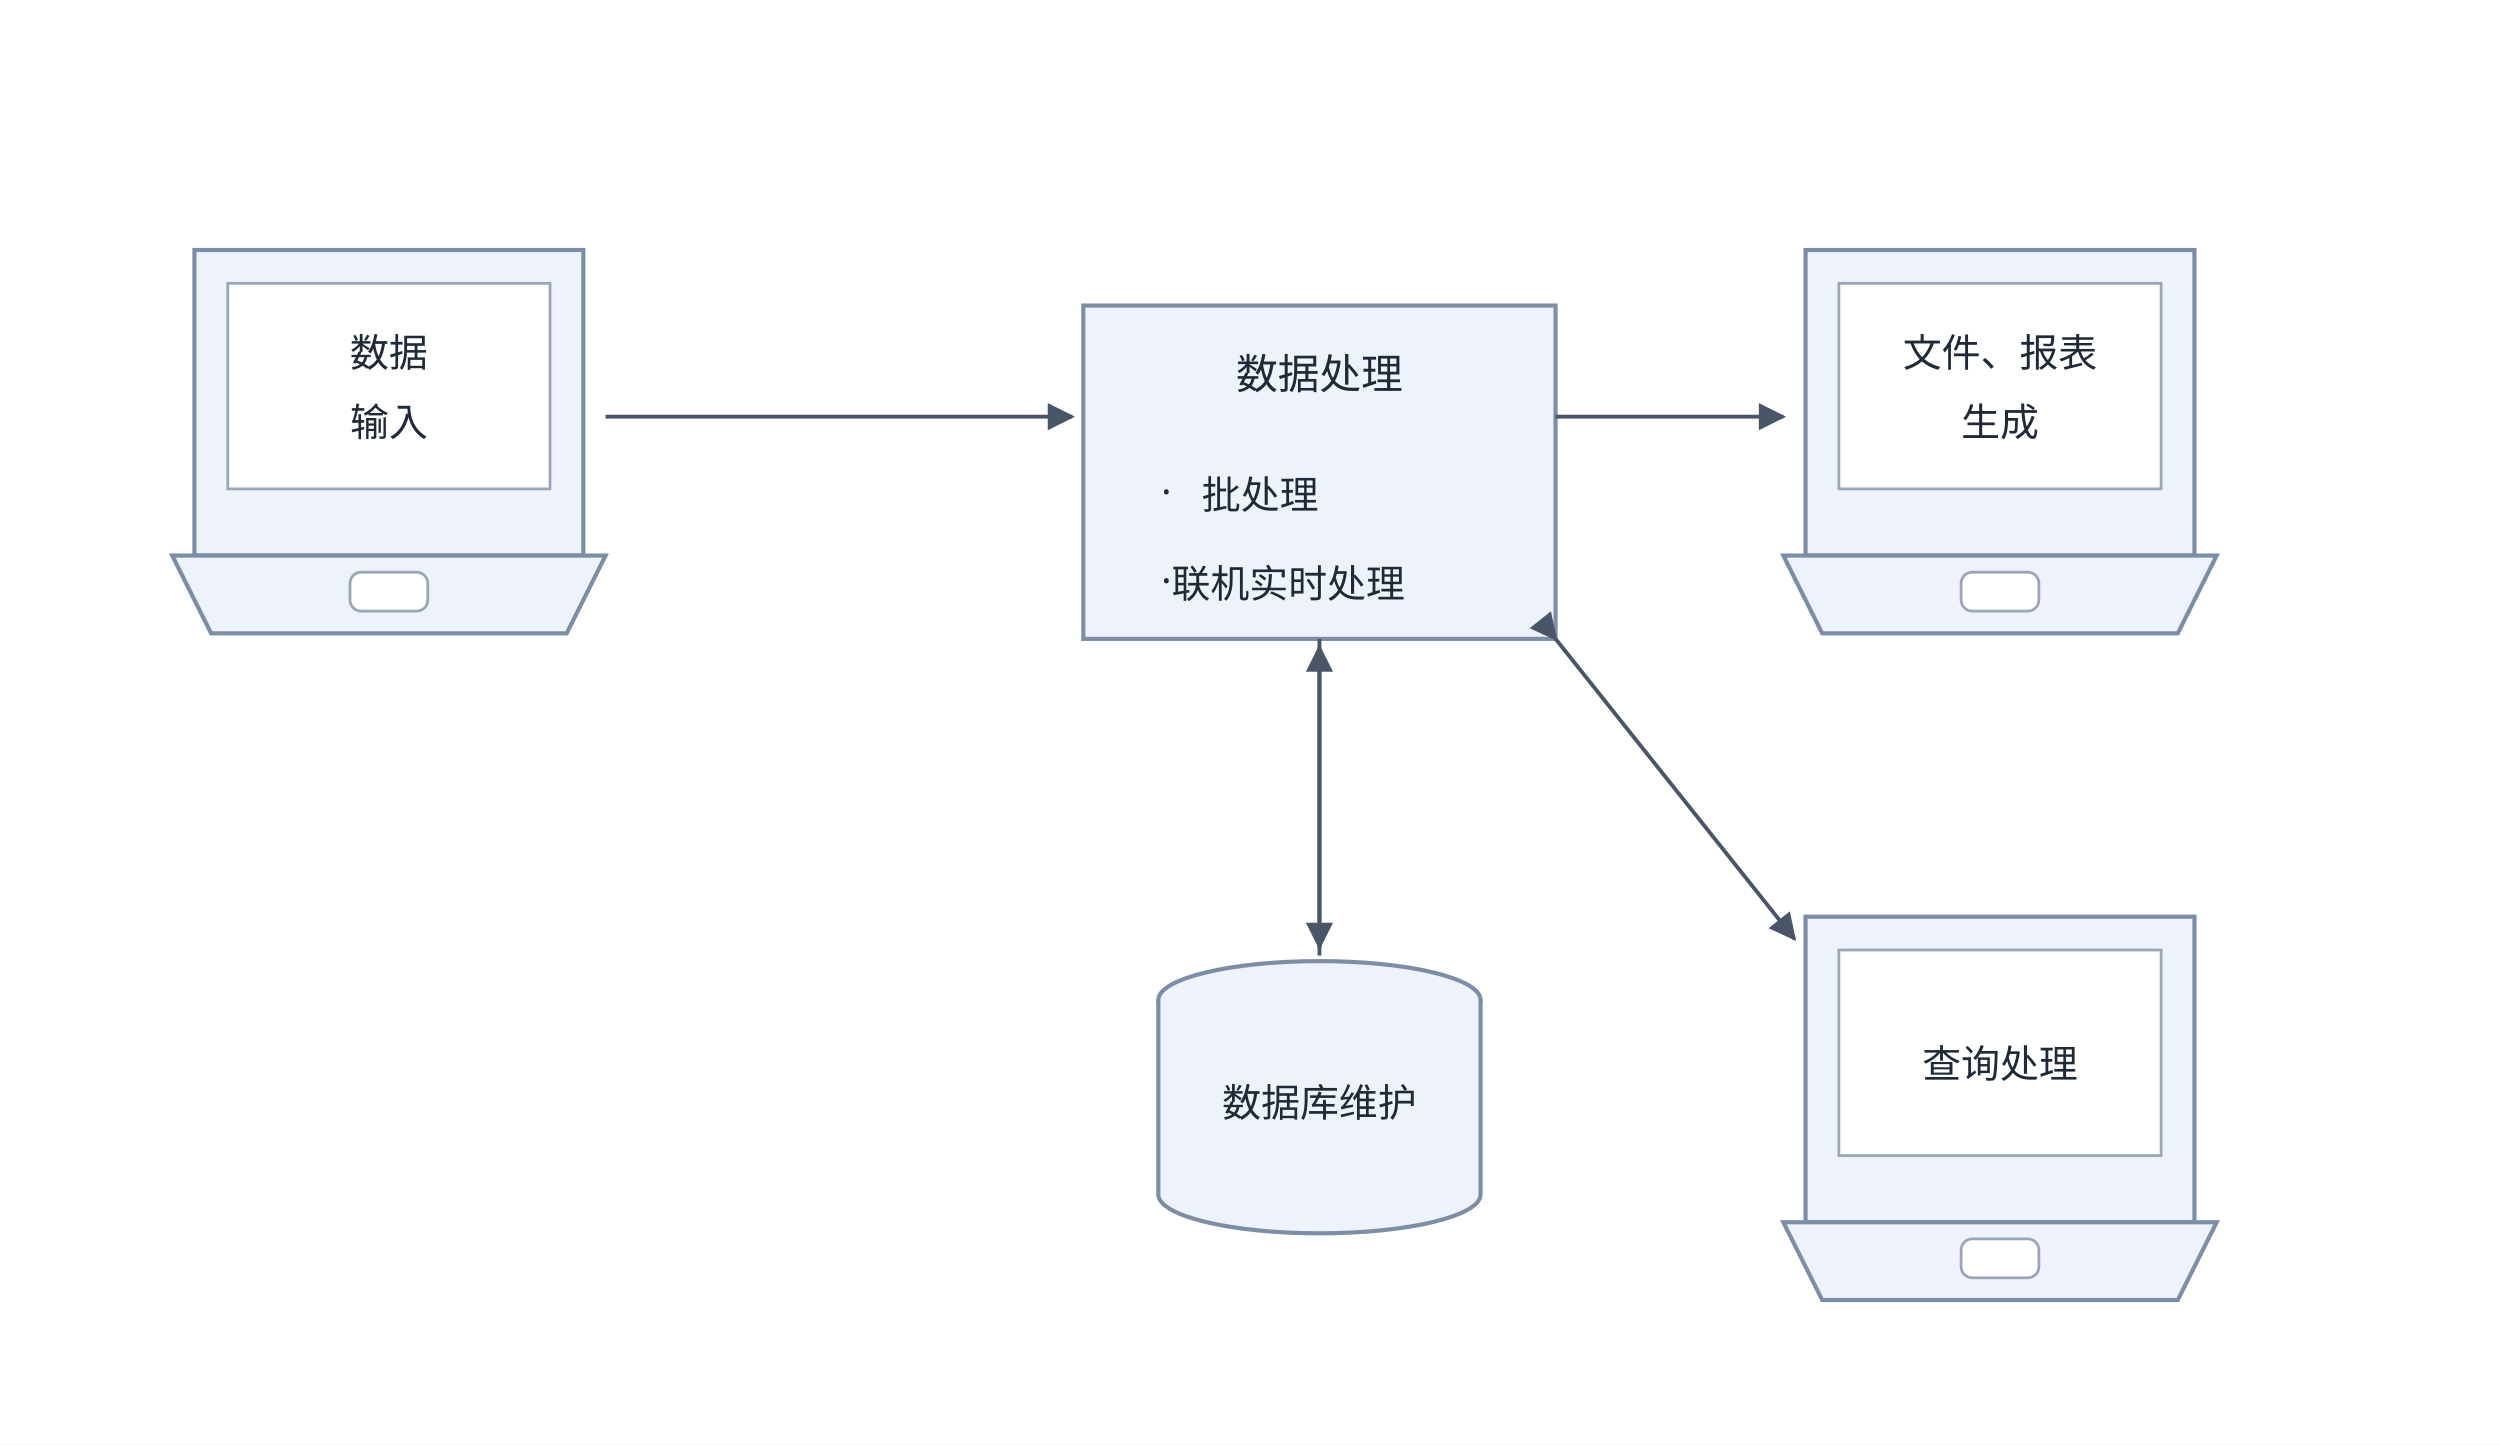
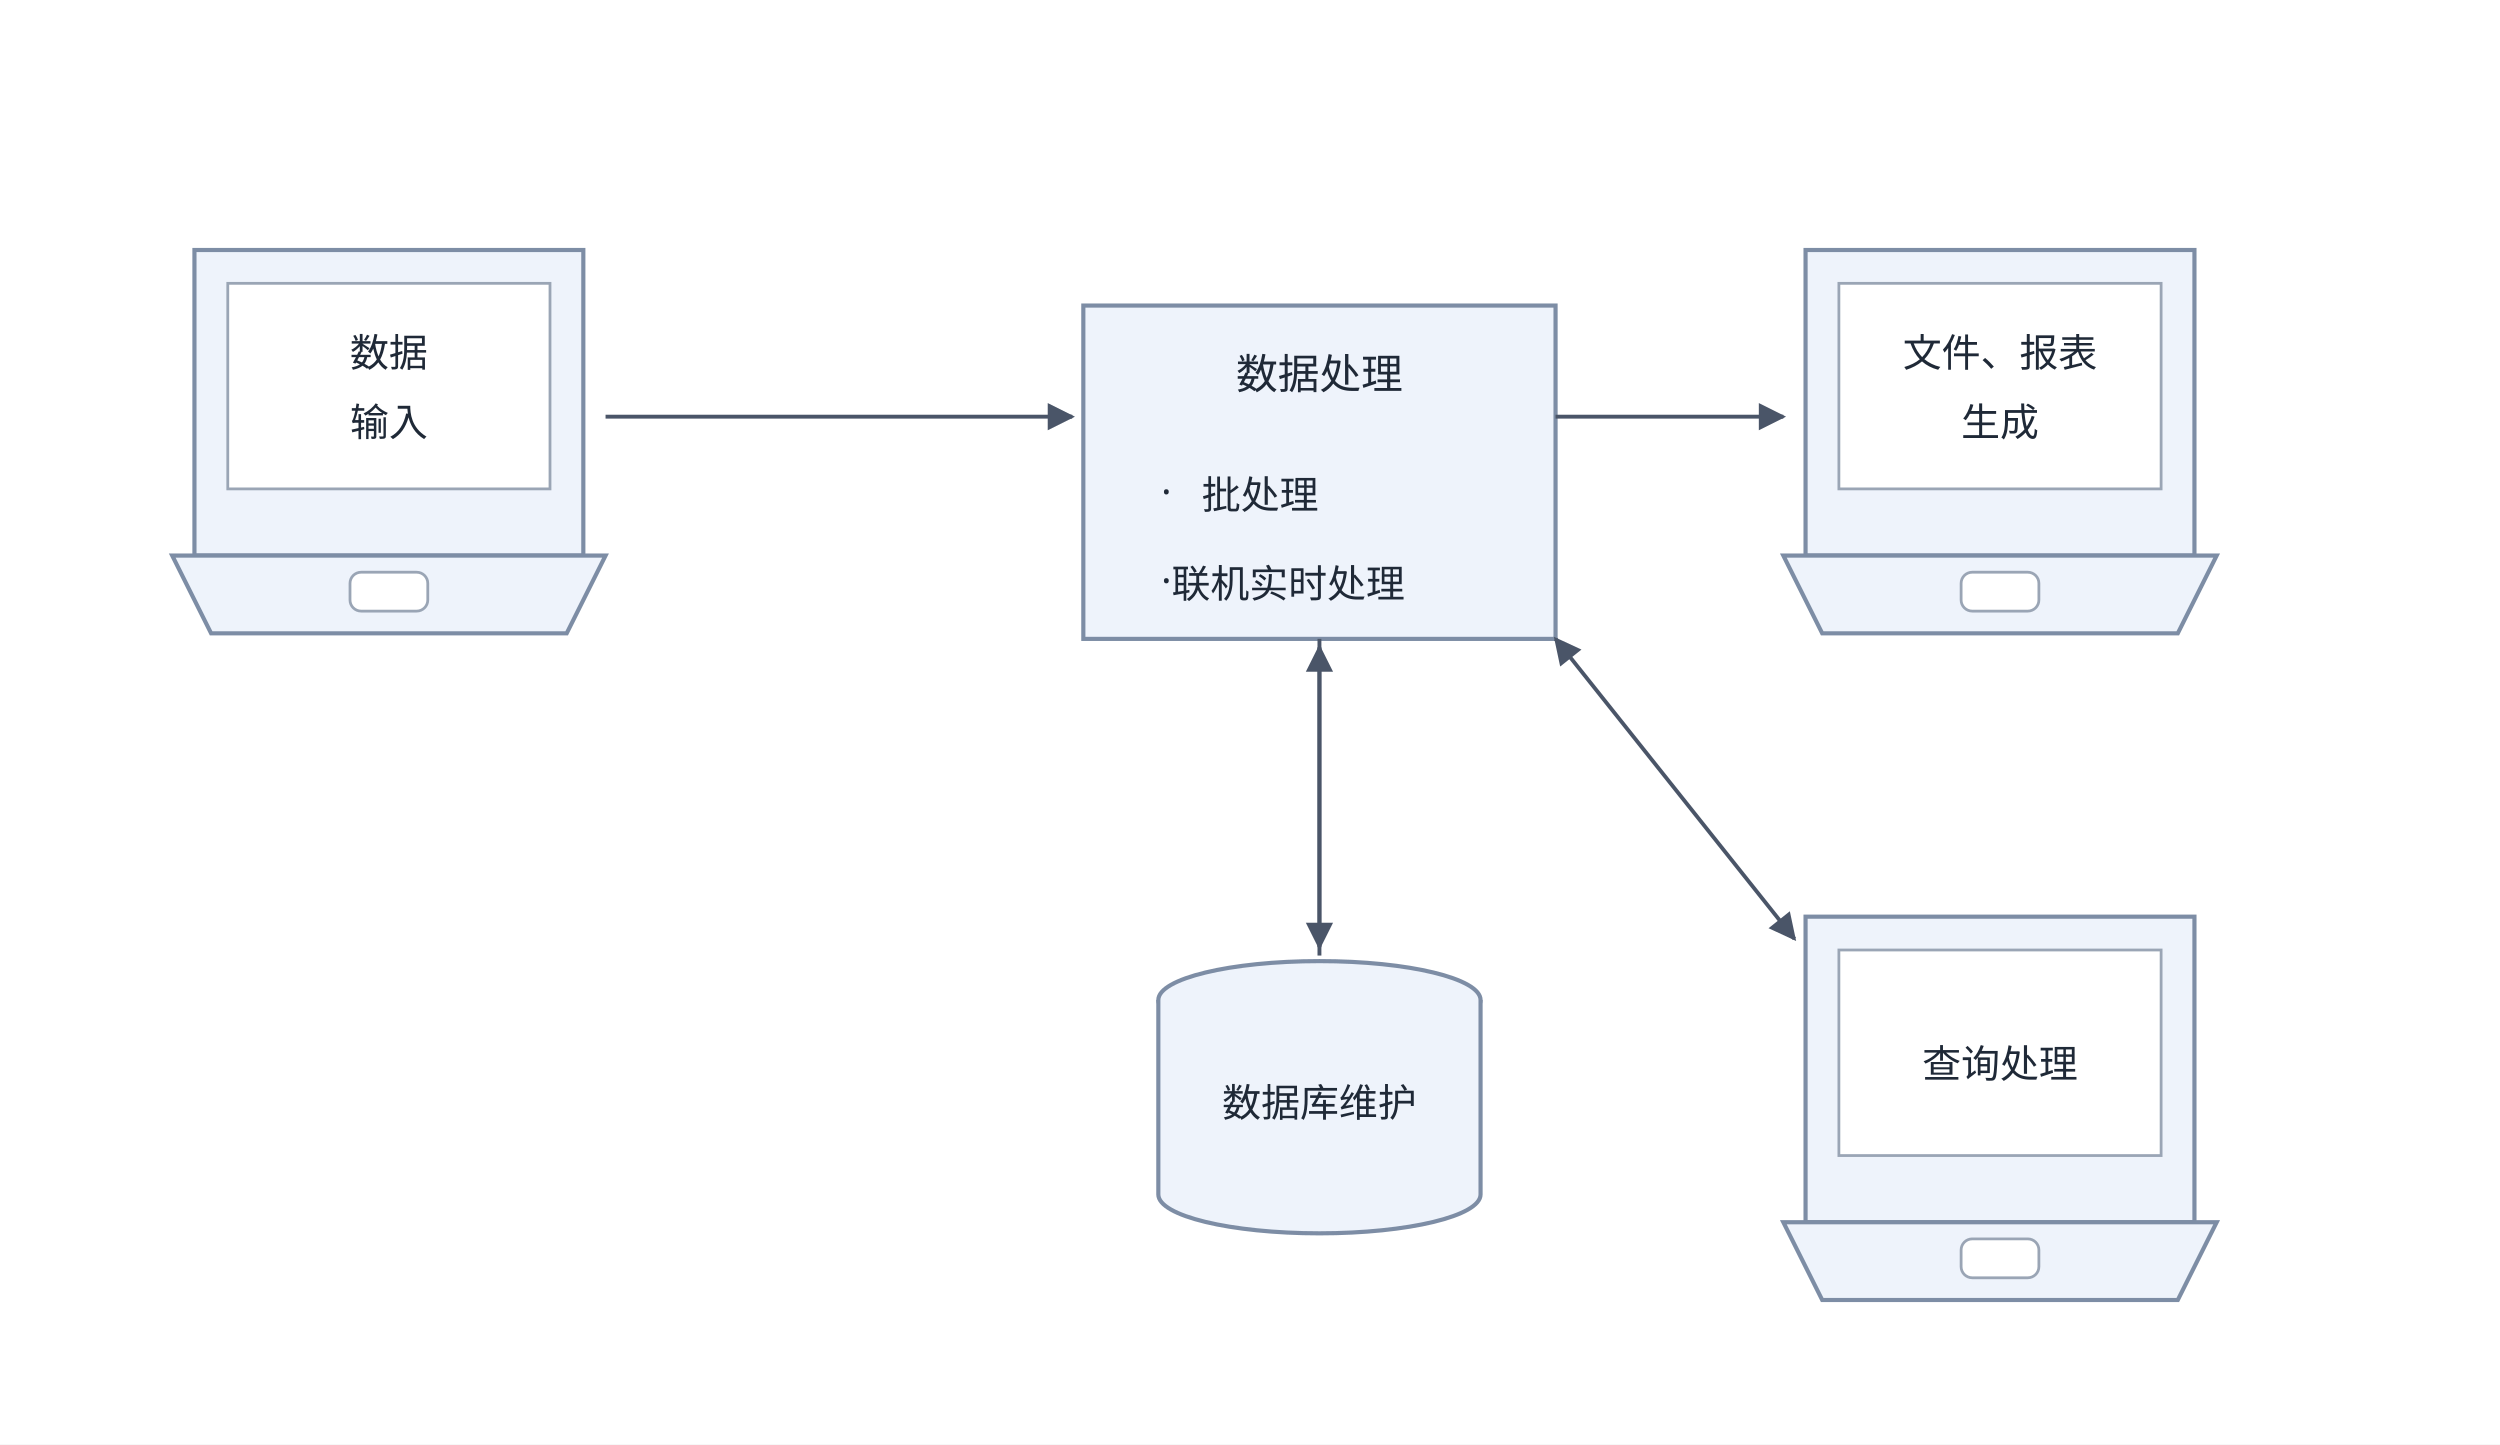
<svg xmlns="http://www.w3.org/2000/svg" width="900" height="520" viewBox="0 0 900 520" font-family="sans-serif">
  <rect width="900" height="520" fill="#ffffff" />
  <defs>
-     <marker id="arr" viewBox="0 0 10 10" refX="9" refY="5" markerWidth="7" markerHeight="7" orient="auto">
+     <marker id="arr" viewBox="0 0 10 10" refX="9" refY="5" markerWidth="7" markerHeight="7" orient="auto-start-reverse">
      <path d="M 0 0 L 10 5 L 0 10 Z" fill="#4a5568" />
    </marker>
    <g id="laptop">
      <rect x="-70" y="0" width="140" height="110" fill="#eef3fb" stroke="#7d8da5" stroke-width="1.5" />
      <rect x="-58" y="12" width="116" height="74" fill="#ffffff" stroke="#9aa5b5" stroke-width="1" />
      <path d="M-78 110 L78 110 L64 138 L-64 138 Z" fill="#eef3fb" stroke="#7d8da5" stroke-width="1.5" />
      <rect x="-14" y="116" width="28" height="14" rx="4" fill="#ffffff" stroke="#9aa5b5" stroke-width="1" />
    </g>
  </defs>
  <use href="#laptop" x="140" y="90" />
  <text x="140" y="132" text-anchor="middle" font-size="14" fill="#1f2937">数据</text>
  <text x="140" y="157" text-anchor="middle" font-size="14" fill="#1f2937">输入</text>
  <rect x="390" y="110" width="170" height="120" fill="#eef3fb" stroke="#7d8da5" stroke-width="1.5" />
  <text x="475" y="140" text-anchor="middle" font-size="15" fill="#1f2937">数据处理</text>
  <text x="418" y="182" font-size="14" fill="#1f2937">·   批处理</text>
  <text x="418" y="214" font-size="14" fill="#1f2937">·联机实时处理</text>
  <use href="#laptop" x="720" y="90" />
  <text x="720" y="132" text-anchor="middle" font-size="14" fill="#1f2937">文件、报表</text>
  <text x="720" y="157" text-anchor="middle" font-size="14" fill="#1f2937">生成</text>
  <ellipse cx="475" cy="360" rx="58" ry="14" fill="#eef3fb" stroke="#7d8da5" stroke-width="1.5" />
  <path d="M417 360 V430 A58 14 0 0 0 533 430 V360" fill="#eef3fb" stroke="#7d8da5" stroke-width="1.5" />
  <text x="475" y="402" text-anchor="middle" font-size="14" fill="#1f2937">数据库维护</text>
  <use href="#laptop" x="720" y="330" />
  <text x="720" y="388" text-anchor="middle" font-size="14" fill="#1f2937">查询处理</text>
  <g stroke="#4a5568" stroke-width="1.4" fill="none">
    <line x1="218" y1="150" x2="386" y2="150" marker-end="url(#arr)" />
    <line x1="560" y1="150" x2="642" y2="150" marker-end="url(#arr)" />
    <line x1="475" y1="344" x2="475" y2="233" marker-end="url(#arr)" />
    <line x1="475" y1="230" x2="475" y2="341" marker-end="url(#arr)" />
    <line x1="560" y1="230" x2="646" y2="338" marker-start="url(#arr)" marker-end="url(#arr)" />
  </g>
</svg>
